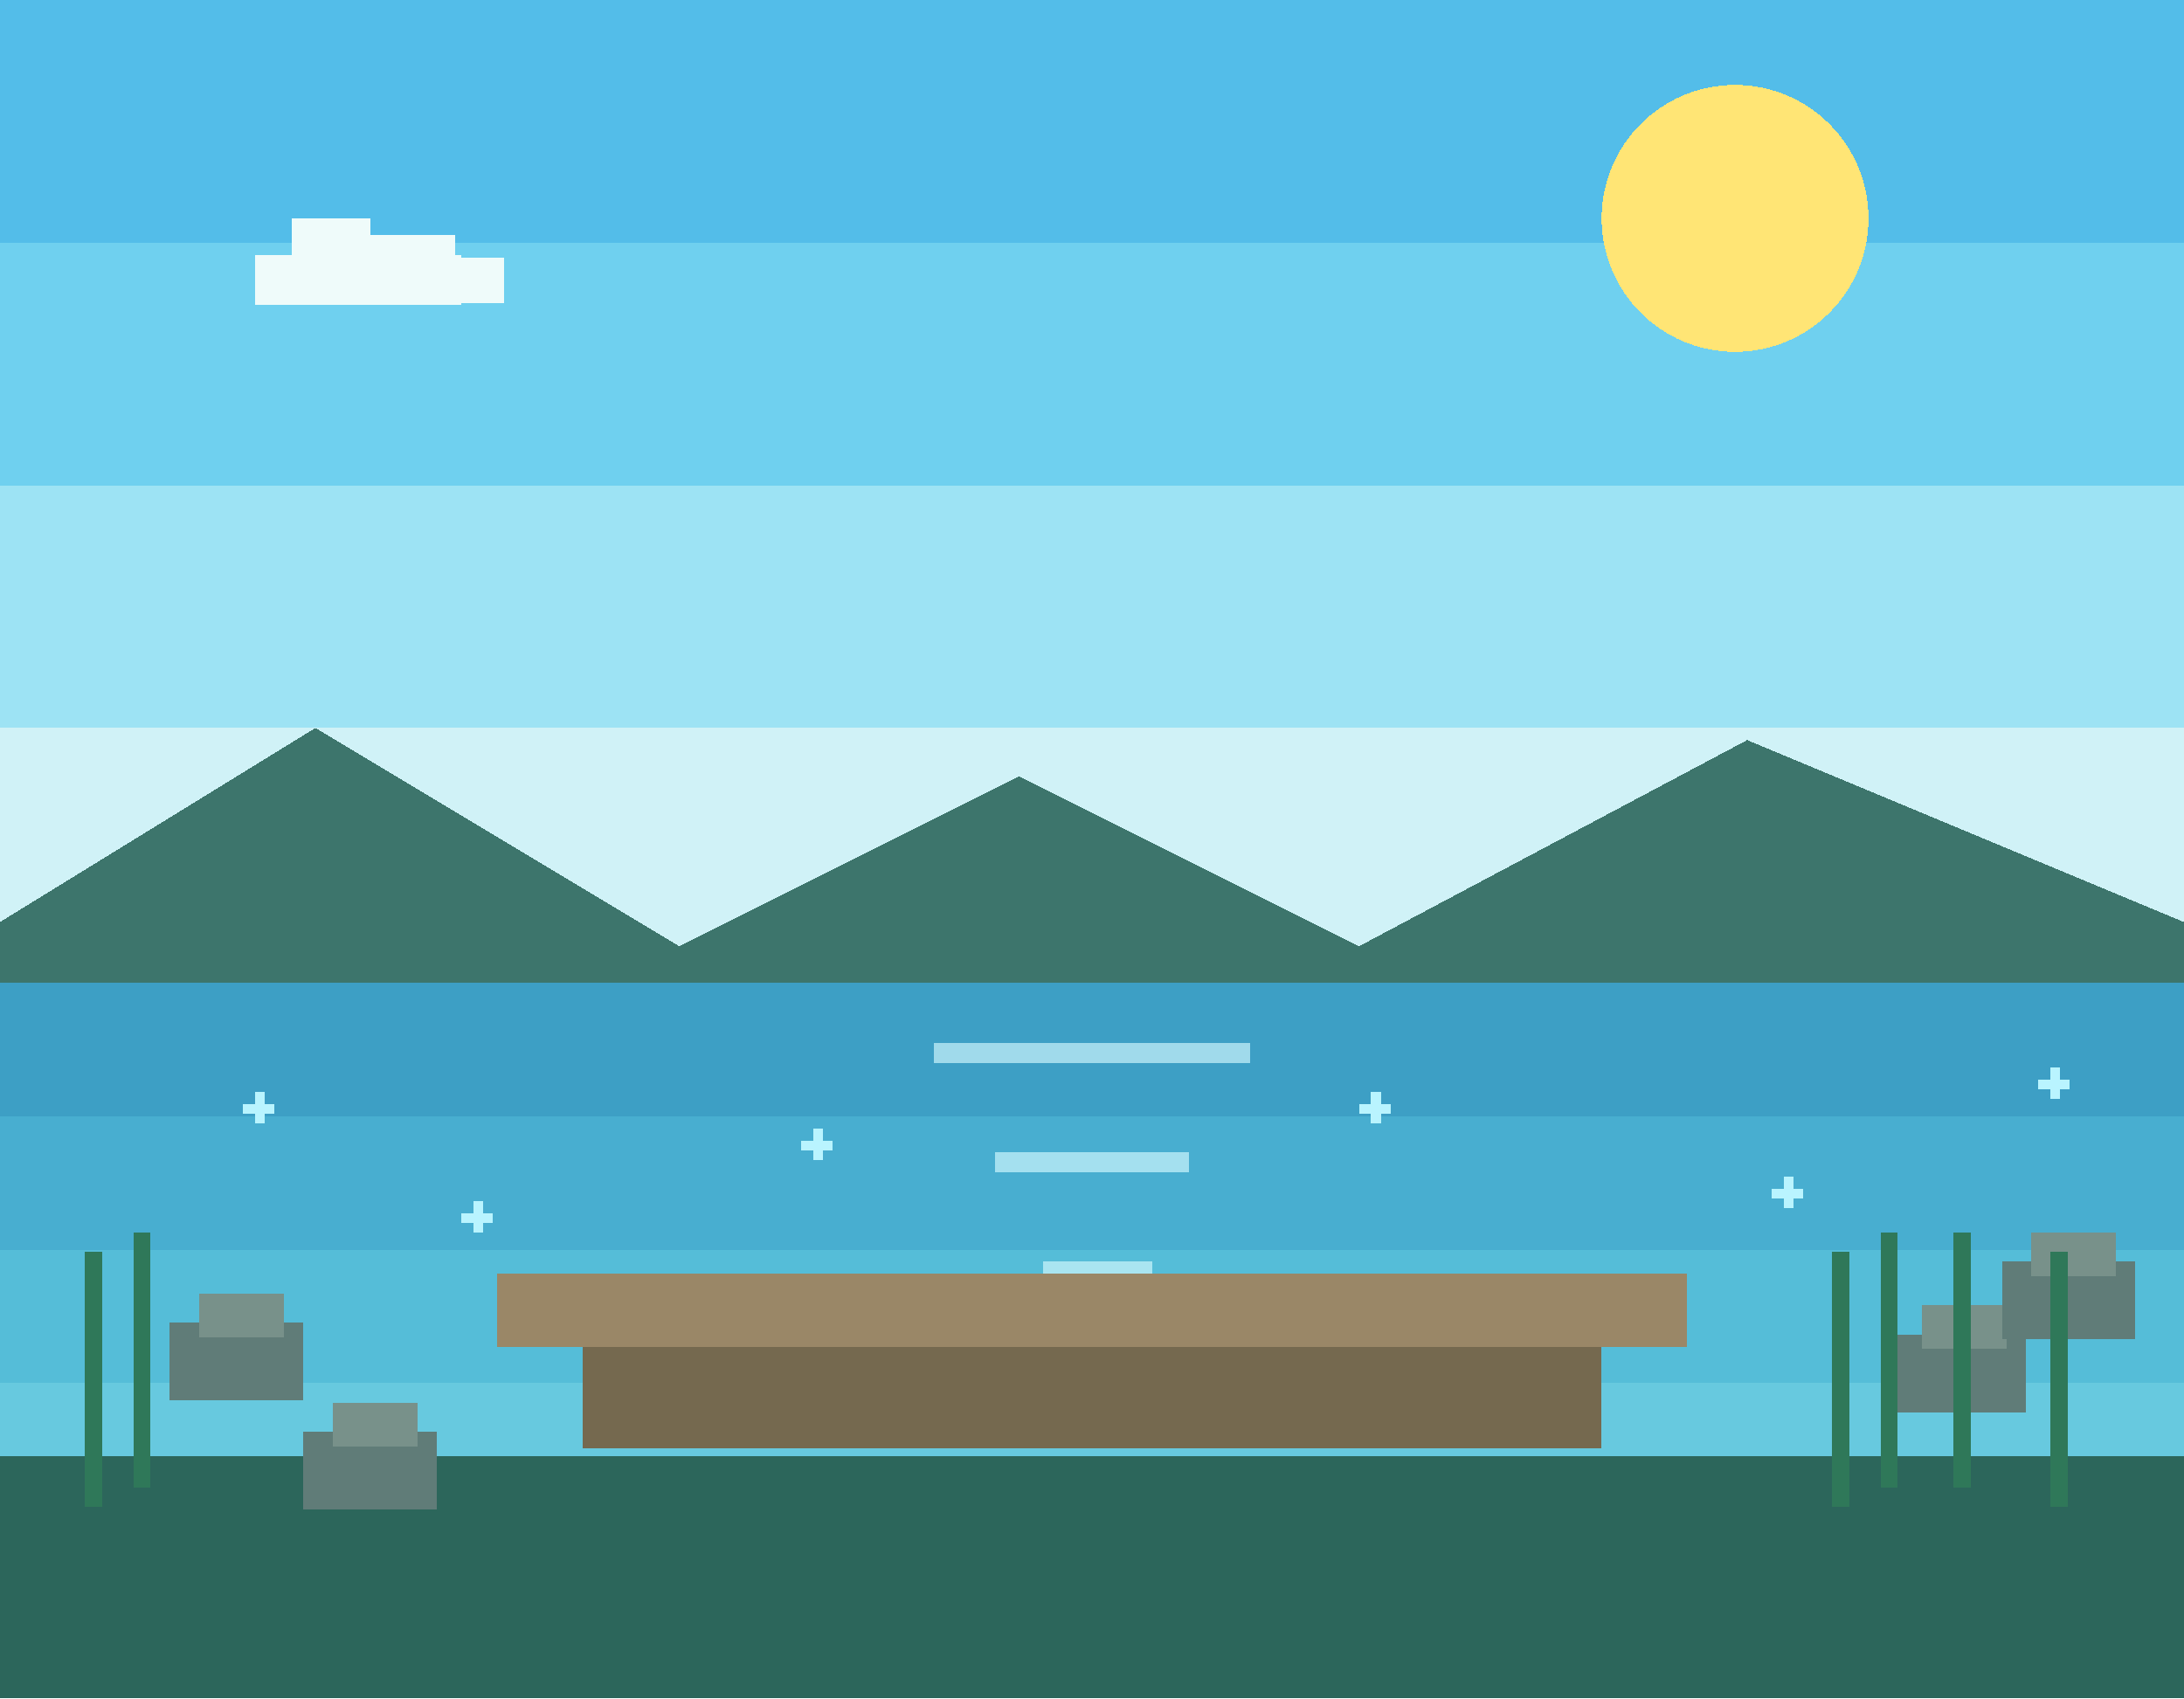
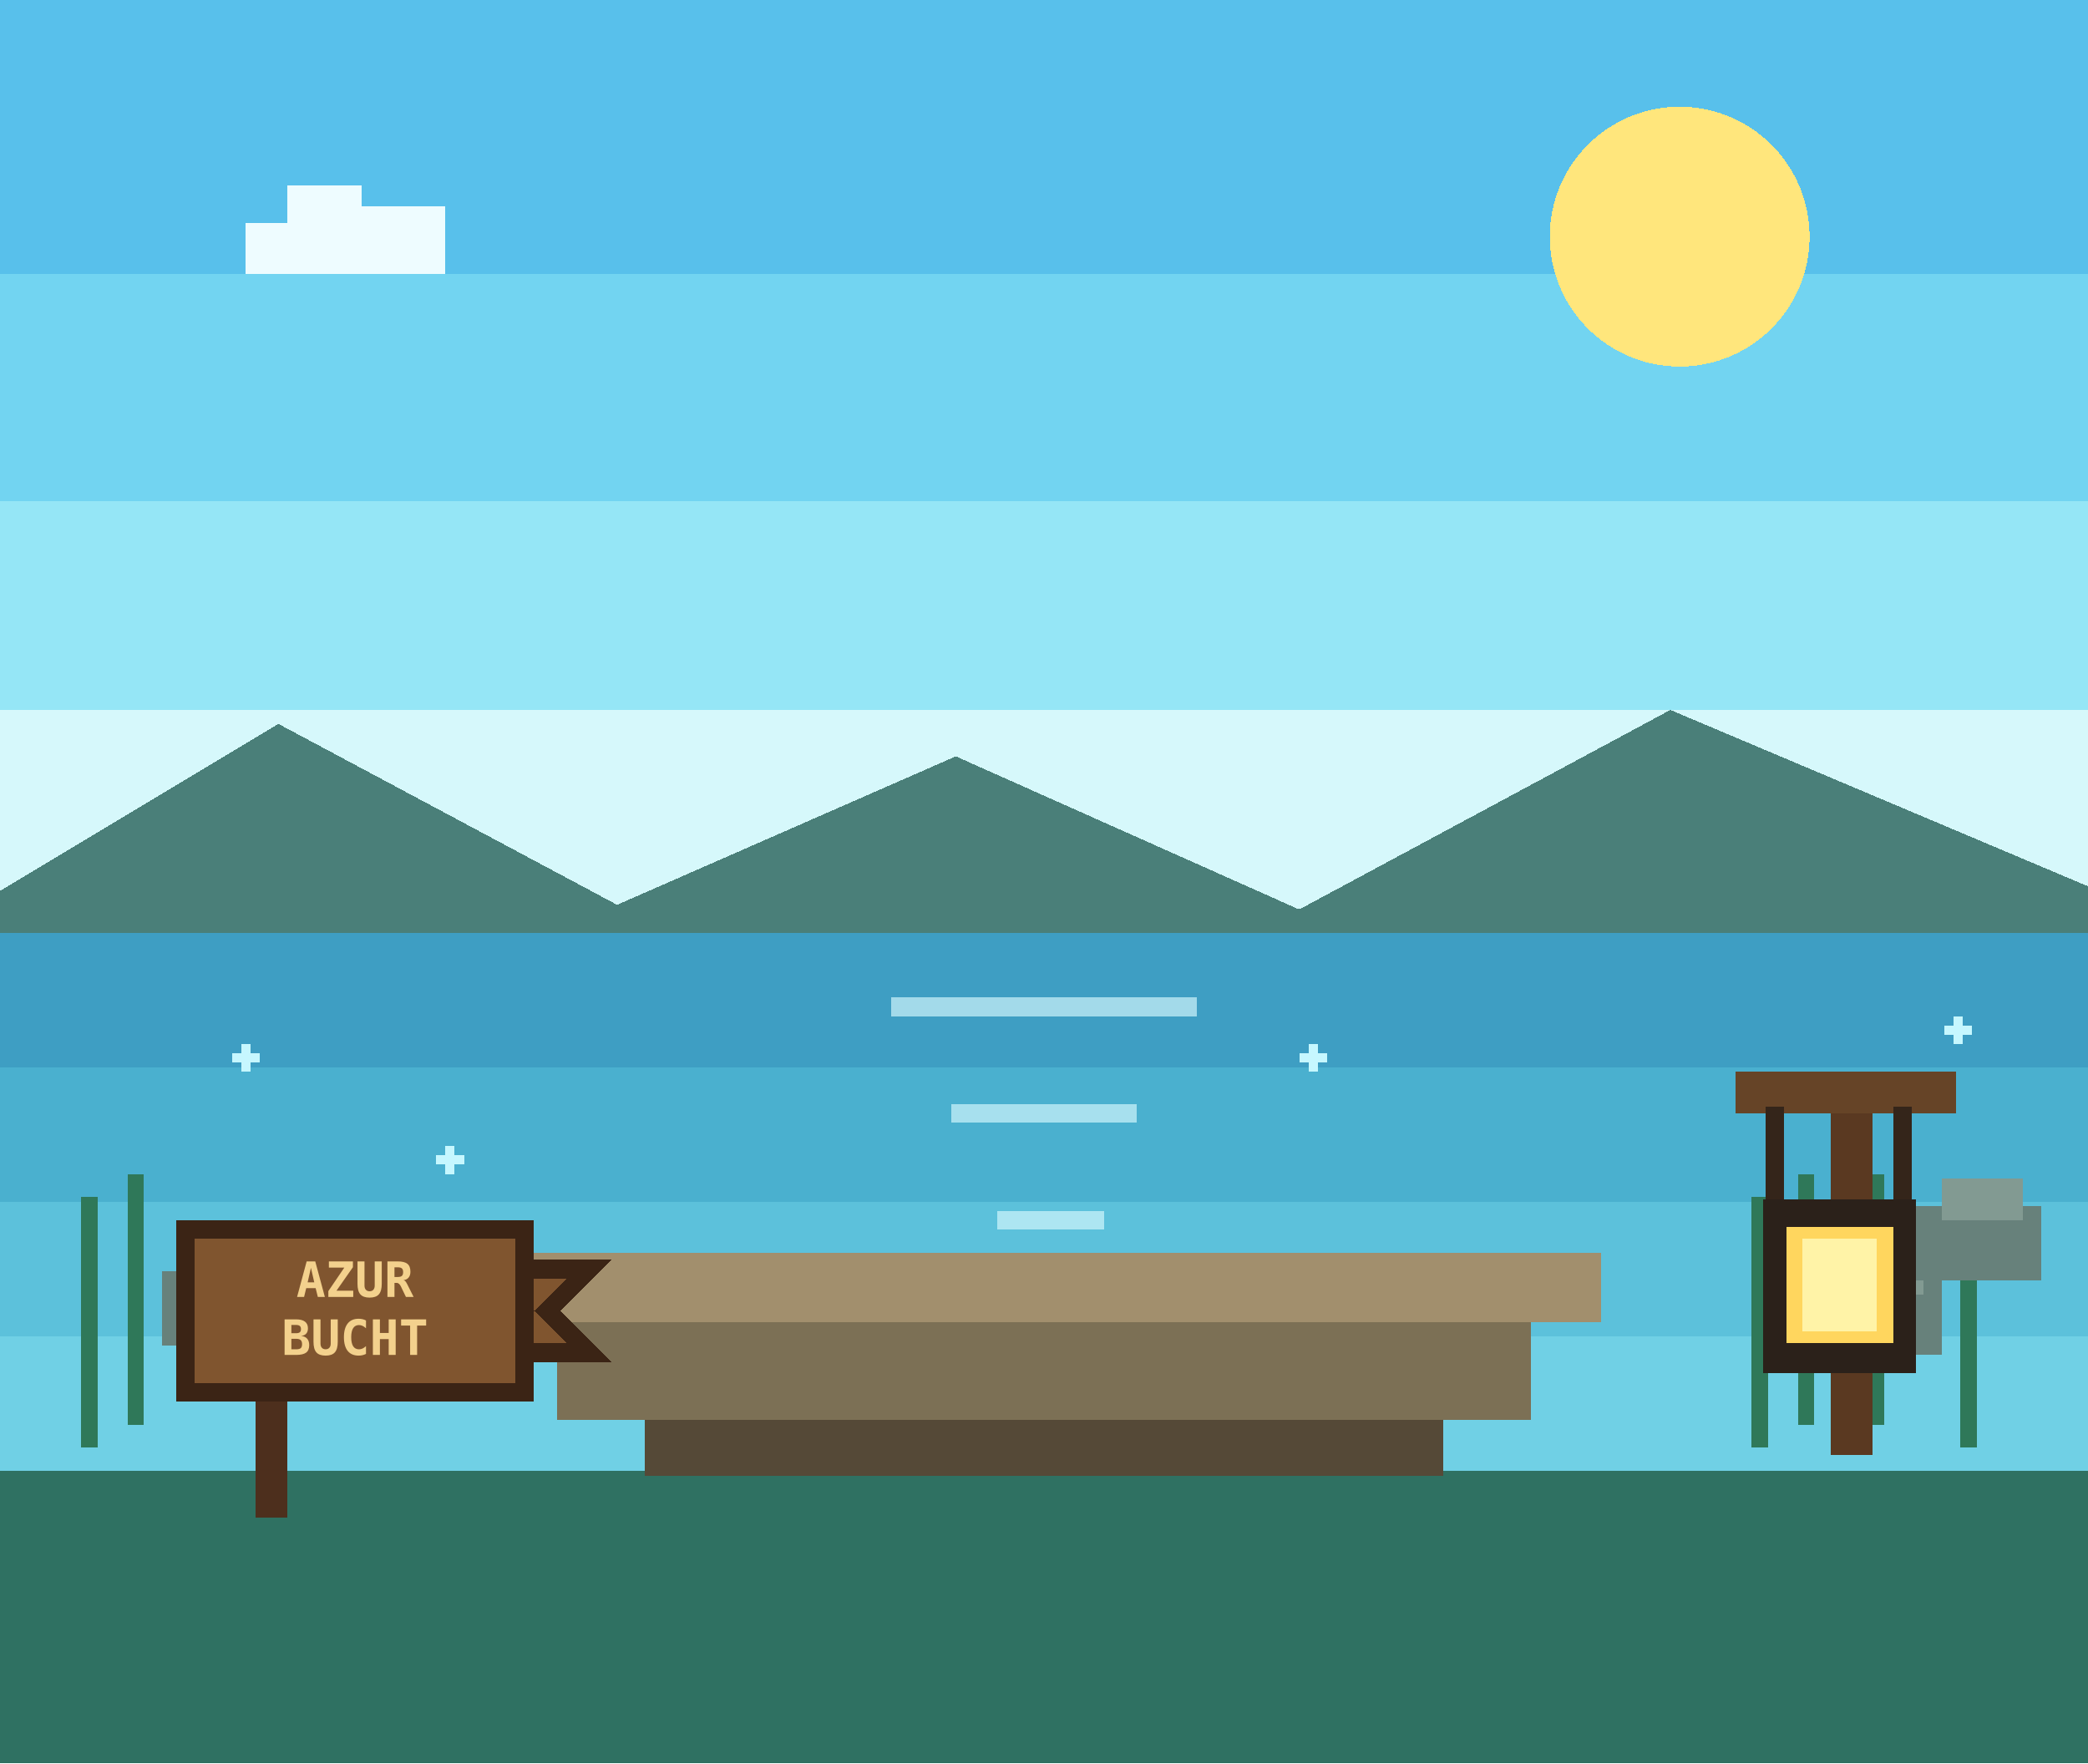
- <svg xmlns="http://www.w3.org/2000/svg" viewBox="0 0 900 700" shape-rendering="crispEdges">
-   <rect x="0" y="0" width="900" height="102" fill="#53bde9" rx="0" />
-   <rect x="0" y="100" width="900" height="102" fill="#6fd0ef" rx="0" />
-   <rect x="0" y="200" width="900" height="102" fill="#9de3f4" rx="0" />
-   <rect x="0" y="300" width="900" height="102" fill="#d0f2f7" rx="0" />
-   <circle cx="715" cy="90" r="55" fill="#ffe575" />
-   <rect x="105.0" y="105.3" width="85.0" height="20.4" fill="#effbfa" rx="0" />
-   <rect x="120.3" y="90.0" width="32.3" height="32.3" fill="#effbfa" rx="0" />
-   <rect x="146.65" y="96.8" width="40.8" height="28.9" fill="#effbfa" rx="0" />
-   <rect x="167.05" y="106.15" width="40.8" height="18.7" fill="#effbfa" rx="0" />
-   <polygon points="0,380 130,300 280,390 420,320 560,390 720,305 900,380 900,445 0,445" fill="#3d756c" />
-   <rect x="0" y="405" width="900" height="58" fill="#3d9fc5" rx="0" />
-   <rect x="0" y="460" width="900" height="58" fill="#48aed0" rx="0" />
-   <rect x="0" y="515" width="900" height="58" fill="#55bdd8" rx="0" />
-   <rect x="0" y="570" width="900" height="58" fill="#67c9df" rx="0" />
-   <rect x="385" y="430" width="130" height="8" fill="#d5fbff" rx="0" opacity="0.65" />
-   <rect x="410" y="475" width="80" height="8" fill="#d5fbff" rx="0" opacity="0.65" />
-   <rect x="430" y="520" width="45" height="8" fill="#d5fbff" rx="0" opacity="0.65" />
-   <rect x="445" y="565" width="24" height="8" fill="#d5fbff" rx="0" opacity="0.65" />
-   <rect x="0" y="600" width="900" height="100" fill="#2c665b" rx="0" />
-   <rect x="205" y="525" width="490" height="30" fill="#9a8767" rx="0" />
-   <rect x="240" y="555" width="420" height="42" fill="#75694f" rx="0" />
-   <rect x="70" y="545" width="55" height="32" fill="#607c78" rx="0" />
-   <rect x="82" y="533" width="35" height="18" fill="#78918a" rx="0" />
-   <rect x="780" y="550" width="55" height="32" fill="#607c78" rx="0" />
-   <rect x="792" y="538" width="35" height="18" fill="#78918a" rx="0" />
-   <rect x="825" y="520" width="55" height="32" fill="#607c78" rx="0" />
-   <rect x="837" y="508" width="35" height="18" fill="#78918a" rx="0" />
-   <rect x="125" y="590" width="55" height="32" fill="#607c78" rx="0" />
-   <rect x="137" y="578" width="35" height="18" fill="#78918a" rx="0" />
-   <rect x="35" y="516" width="7" height="105" fill="#2f7859" rx="0" />
-   <rect x="55" y="508" width="7" height="105" fill="#2f7859" rx="0" />
-   <rect x="755" y="516" width="7" height="105" fill="#2f7859" rx="0" />
-   <rect x="775" y="508" width="7" height="105" fill="#2f7859" rx="0" />
-   <rect x="805" y="508" width="7" height="105" fill="#2f7859" rx="0" />
-   <rect x="845" y="516" width="7" height="105" fill="#2f7859" rx="0" />
-   <rect x="100" y="455" width="13" height="4" fill="#b9f4ff" rx="0" />
-   <rect x="105" y="450" width="4" height="13" fill="#b9f4ff" rx="0" />
-   <rect x="190" y="500" width="13" height="4" fill="#b9f4ff" rx="0" />
-   <rect x="195" y="495" width="4" height="13" fill="#b9f4ff" rx="0" />
-   <rect x="330" y="470" width="13" height="4" fill="#b9f4ff" rx="0" />
-   <rect x="335" y="465" width="4" height="13" fill="#b9f4ff" rx="0" />
-   <rect x="560" y="455" width="13" height="4" fill="#b9f4ff" rx="0" />
-   <rect x="565" y="450" width="4" height="13" fill="#b9f4ff" rx="0" />
-   <rect x="730" y="490" width="13" height="4" fill="#b9f4ff" rx="0" />
-   <rect x="735" y="485" width="4" height="13" fill="#b9f4ff" rx="0" />
-   <rect x="840" y="445" width="13" height="4" fill="#b9f4ff" rx="0" />
-   <rect x="845" y="440" width="4" height="13" fill="#b9f4ff" rx="0" />
+ <svg xmlns="http://www.w3.org/2000/svg" viewBox="0 0 900 760" shape-rendering="crispEdges">
+   <rect width="900" height="760" fill="#83d8ef" />
+   <rect width="900" height="118" fill="#58c0eb" />
+   <rect y="118" width="900" height="98" fill="#72d4f1" />
+   <rect y="216" width="900" height="90" fill="#95e6f6" />
+   <rect y="306" width="900" height="86" fill="#d6f8fb" />
+   <circle cx="724" cy="102" r="56" fill="#ffe67c" />
+   <g fill="#eefcff">
+     <rect x="106" y="96" width="86" height="22" />
+     <rect x="124" y="80" width="32" height="32" />
+     <rect x="150" y="89" width="42" height="27" />
+   </g>
+   <polygon points="0,384 120,312 266,390 412,326 560,392 720,306 900,382 900,448 0,448" fill="#4a7f79" />
+   <rect y="402" width="900" height="58" fill="#3e9ec3" />
+   <rect y="460" width="900" height="58" fill="#4ab0cf" />
+   <rect y="518" width="900" height="58" fill="#5cc1db" />
+   <rect y="576" width="900" height="58" fill="#70d0e5" />
+   <rect y="634" width="900" height="126" fill="#2f7162" />
+   <rect x="384" y="430" width="132" height="8" fill="#d9fbff" opacity=".65" />
+   <rect x="410" y="476" width="80" height="8" fill="#d9fbff" opacity=".65" />
+   <rect x="430" y="522" width="46" height="8" fill="#d9fbff" opacity=".65" />
+   <rect x="444" y="568" width="26" height="8" fill="#d9fbff" opacity=".65" />
+   <rect x="210" y="540" width="480" height="30" fill="#a28f6d" />
+   <rect x="240" y="570" width="420" height="42" fill="#7c7055" />
+   <rect x="278" y="612" width="344" height="24" fill="#554937" />
+   <rect x="35" y="516" width="7" height="108" fill="#2f7859" />
+   <rect x="55" y="506" width="7" height="108" fill="#2f7859" />
+   <rect x="755" y="516" width="7" height="108" fill="#2f7859" />
+   <rect x="775" y="506" width="7" height="108" fill="#2f7859" />
+   <rect x="805" y="506" width="7" height="108" fill="#2f7859" />
+   <rect x="845" y="516" width="7" height="108" fill="#2f7859" />
+   <rect x="70" y="548" width="55" height="32" fill="#67817b" />
+   <rect x="82" y="536" width="35" height="18" fill="#829a92" />
+   <rect x="782" y="552" width="55" height="32" fill="#67817b" />
+   <rect x="794" y="540" width="35" height="18" fill="#829a92" />
+   <rect x="825" y="520" width="55" height="32" fill="#67817b" />
+   <rect x="837" y="508" width="35" height="18" fill="#829a92" />
+   <g transform="translate(80 530)">
+     <rect x="30" y="34" width="14" height="90" fill="#4d2f1d" />
+     <rect width="146" height="70" fill="#80552f" stroke="#3b2415" stroke-width="8" />
+     <path d="M146 17h28l-18 18 18 18h-28z" fill="#80552f" stroke="#3b2415" stroke-width="8" />
+     <text x="73" y="29" text-anchor="middle" font-family="monospace" font-size="21" font-weight="800" fill="#f3d18d">AZUR</text>
+     <text x="73" y="54" text-anchor="middle" font-family="monospace" font-size="21" font-weight="800" fill="#f3d18d">BUCHT</text>
+   </g>
+   <g transform="translate(748 462)">
+     <rect x="41" y="0" width="18" height="165" fill="#5a3921" />
+     <rect x="0" y="0" width="95" height="18" fill="#664427" />
+     <rect x="13" y="15" width="8" height="45" fill="#34251a" />
+     <rect x="68" y="15" width="8" height="45" fill="#34251a" />
+     <rect x="12" y="55" width="66" height="75" fill="#2b211a" />
+     <rect x="22" y="67" width="46" height="50" fill="#ffd65e" />
+     <rect x="29" y="72" width="32" height="40" fill="#fff3a7" />
+   </g>
+   <g fill="#c6f7ff">
+     <rect x="100" y="454" width="12" height="4" />
+     <rect x="104" y="450" width="4" height="12" />
+     <rect x="188" y="498" width="12" height="4" />
+     <rect x="192" y="494" width="4" height="12" />
+     <rect x="560" y="454" width="12" height="4" />
+     <rect x="564" y="450" width="4" height="12" />
+     <rect x="838" y="442" width="12" height="4" />
+     <rect x="842" y="438" width="4" height="12" />
+   </g>
</svg>
